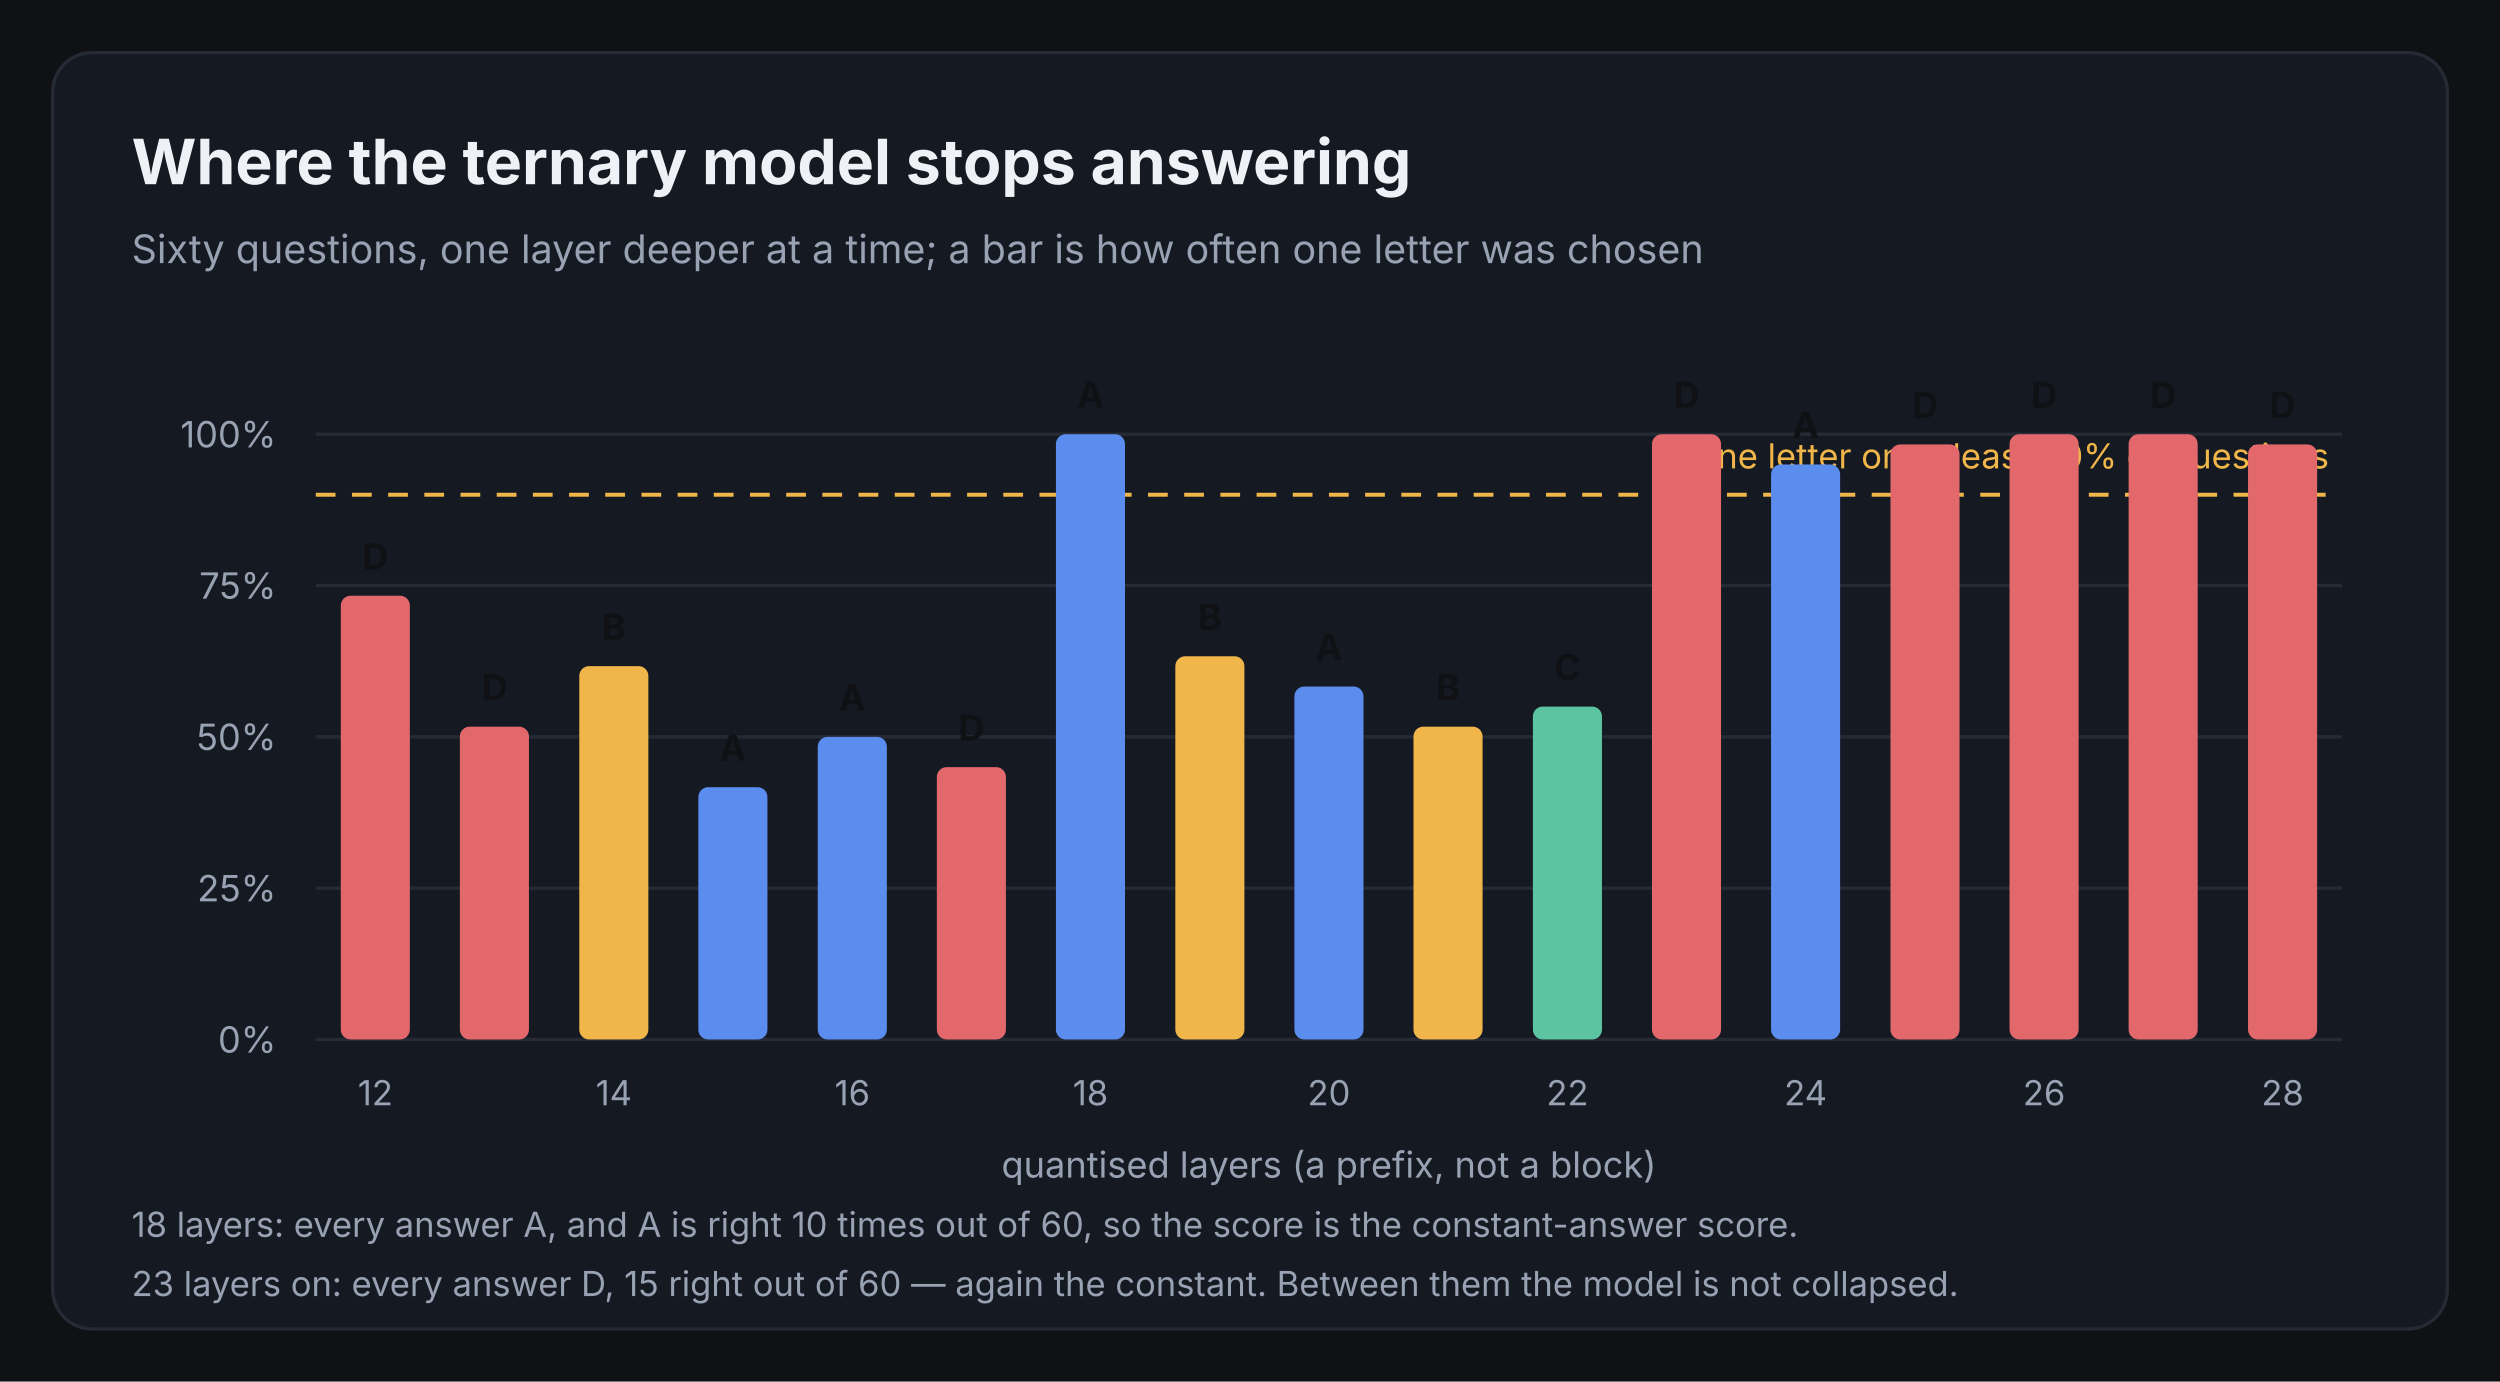
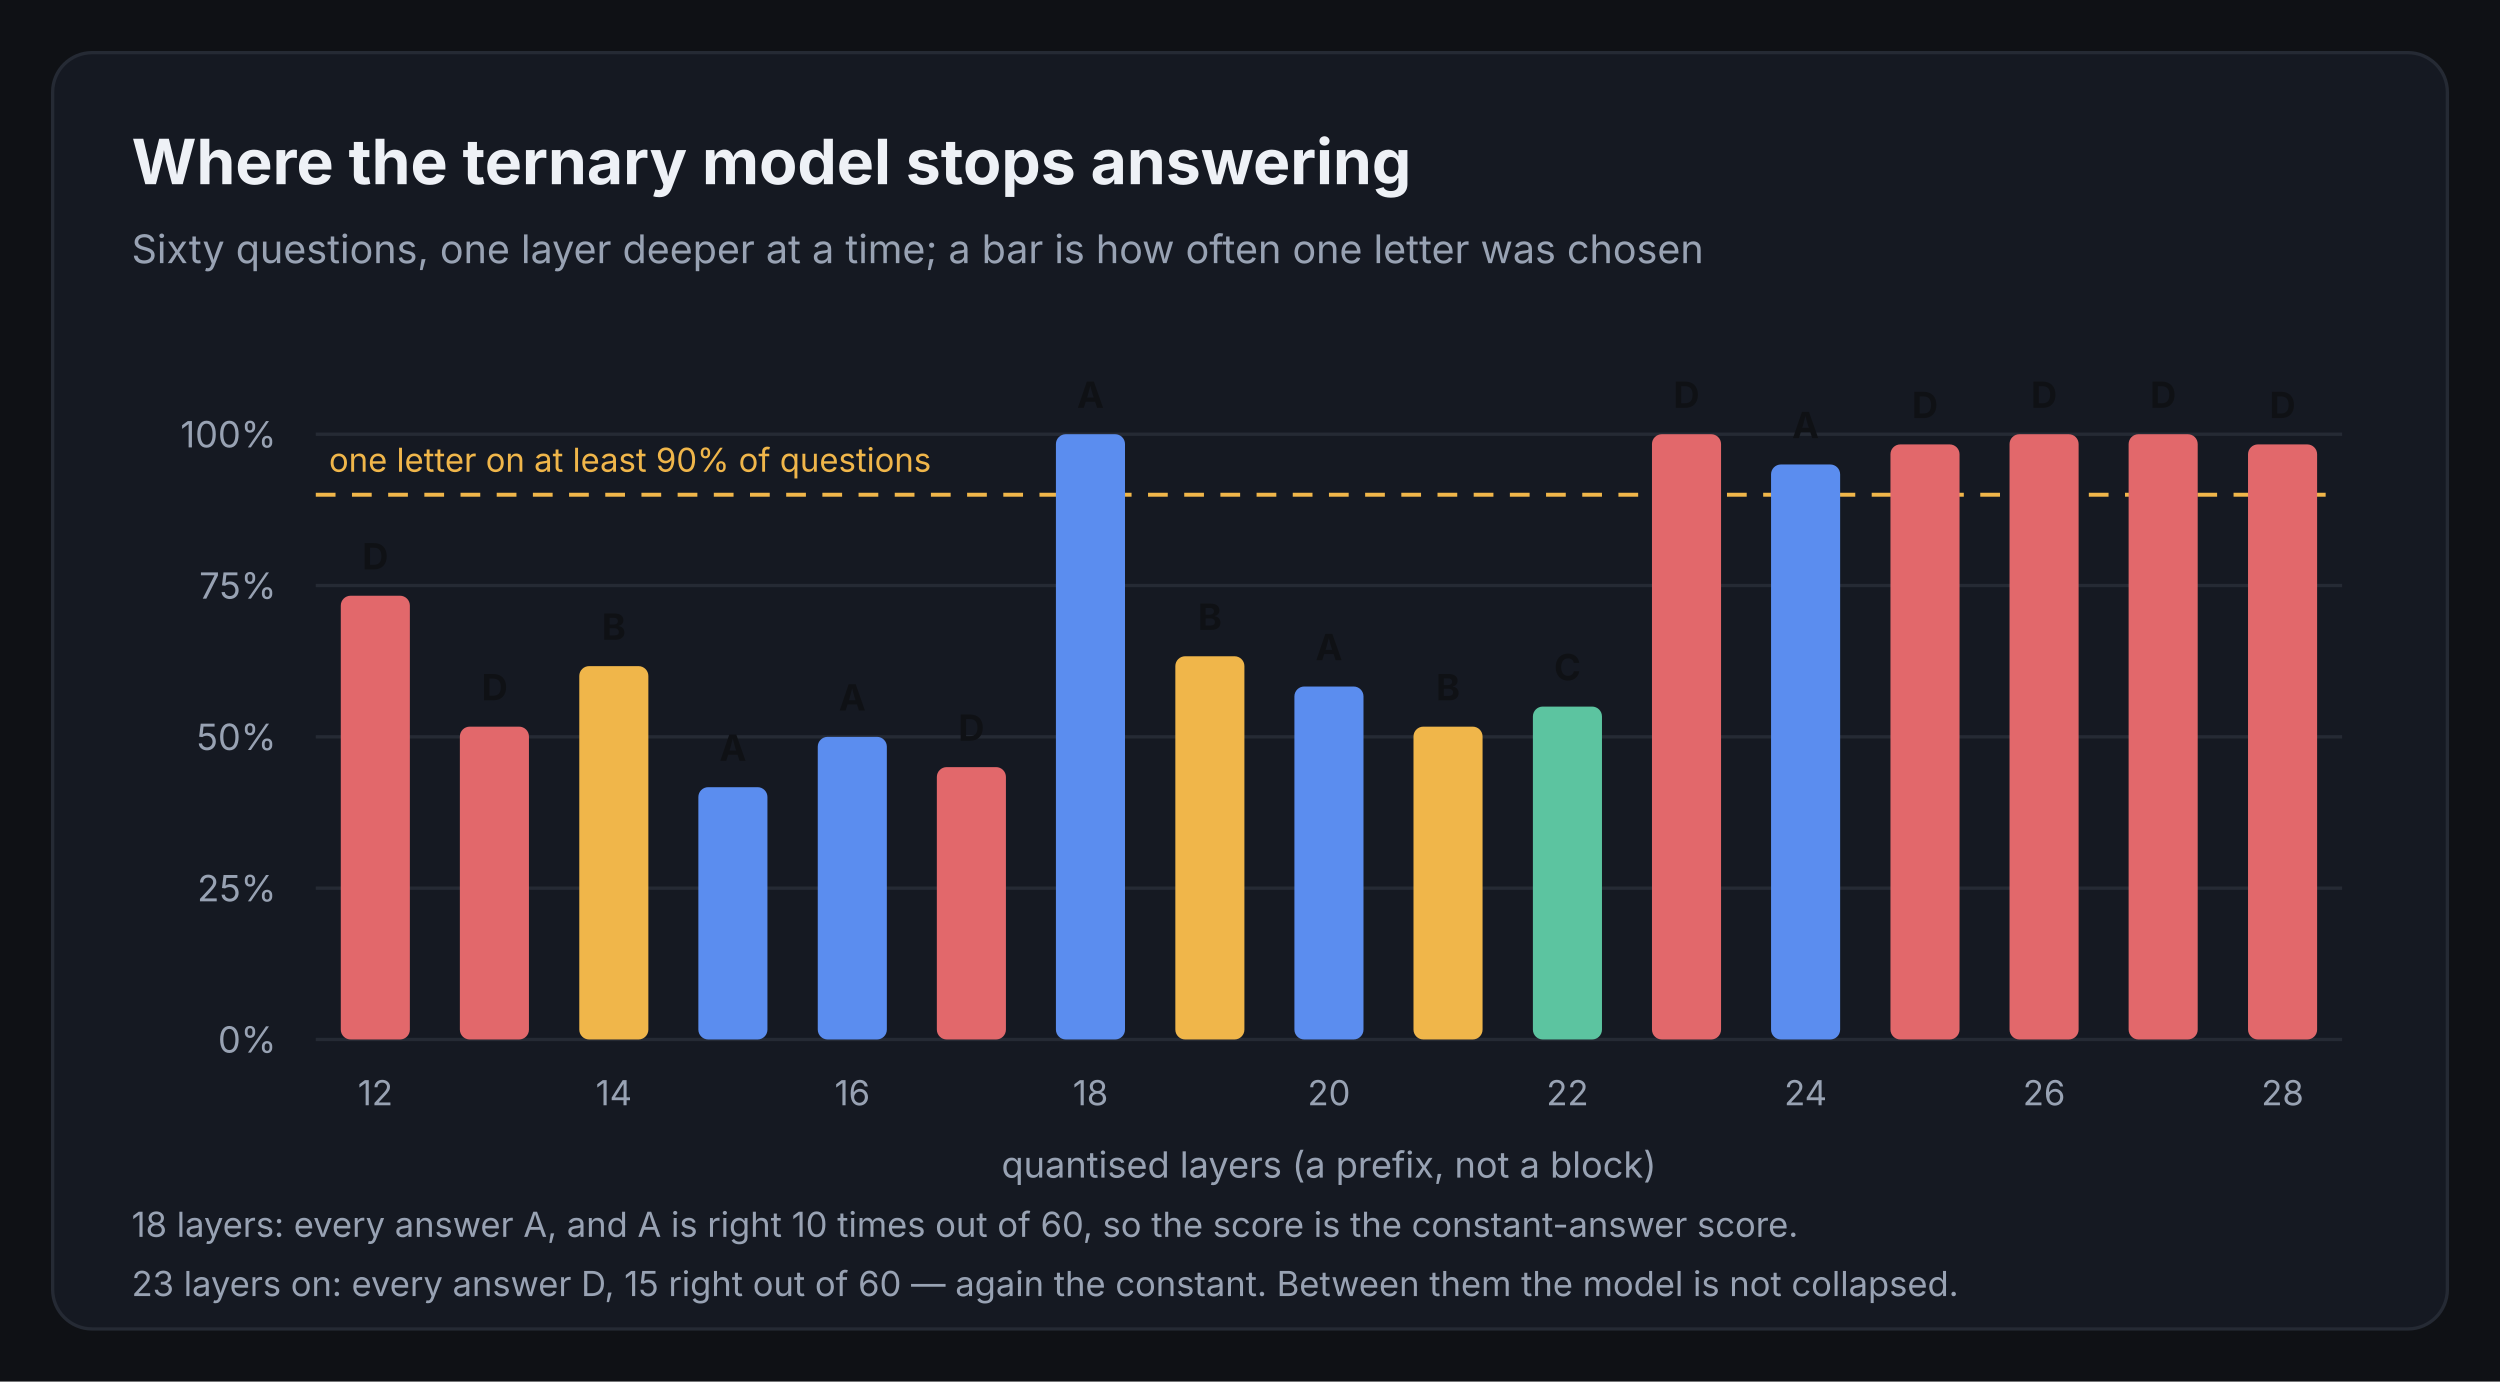
<svg xmlns="http://www.w3.org/2000/svg" width="760" height="420" viewBox="0 0 760 420" role="img" aria-labelledby="title desc">
  <rect width="760" height="420" fill="#0f1115" />
  <rect x="16" y="16" width="728" height="388" rx="12" fill="#151922" stroke="#252a34" />
  <text x="40.0" y="56.0" font-family="Inter, 'Segoe UI', system-ui, sans-serif" font-size="19" fill="#eef1f6" text-anchor="start" font-weight="bold">Where the ternary model stops answering</text>
  <text x="40.0" y="80.0" font-family="Inter, 'Segoe UI', system-ui, sans-serif" font-size="12" fill="#98a2b3" text-anchor="start" font-weight="normal">Sixty questions, one layer deeper at a time; a bar is how often one letter was chosen</text>
  <line x1="96.0" y1="316.0" x2="712.0" y2="316.0" stroke="#252a34" stroke-width="1" />
  <text x="84.0" y="320.0" font-family="Inter, 'Segoe UI', system-ui, sans-serif" font-size="11" fill="#98a2b3" text-anchor="end" font-weight="normal">0%</text>
  <line x1="96.0" y1="270.0" x2="712.0" y2="270.0" stroke="#252a34" stroke-width="1" />
  <text x="84.0" y="274.0" font-family="Inter, 'Segoe UI', system-ui, sans-serif" font-size="11" fill="#98a2b3" text-anchor="end" font-weight="normal">25%</text>
  <line x1="96.0" y1="224.0" x2="712.0" y2="224.0" stroke="#252a34" stroke-width="1" />
  <text x="84.0" y="228.0" font-family="Inter, 'Segoe UI', system-ui, sans-serif" font-size="11" fill="#98a2b3" text-anchor="end" font-weight="normal">50%</text>
  <line x1="96.0" y1="178.0" x2="712.0" y2="178.0" stroke="#252a34" stroke-width="1" />
  <text x="84.0" y="182.0" font-family="Inter, 'Segoe UI', system-ui, sans-serif" font-size="11" fill="#98a2b3" text-anchor="end" font-weight="normal">75%</text>
  <line x1="96.0" y1="132.0" x2="712.0" y2="132.0" stroke="#252a34" stroke-width="1" />
  <text x="84.0" y="136.0" font-family="Inter, 'Segoe UI', system-ui, sans-serif" font-size="11" fill="#98a2b3" text-anchor="end" font-weight="normal">100%</text>
  <line x1="96.0" y1="150.4" x2="712.0" y2="150.4" stroke="#f0b64a" stroke-width="1.2" stroke-dasharray="6 5" />
-   <text x="708.0" y="142.4" font-family="Inter, 'Segoe UI', system-ui, sans-serif" font-size="10.5" fill="#f0b64a" text-anchor="end" font-weight="normal">one letter on at least 90% of questions</text>
  <rect x="103.6" y="181.1" width="21.0" height="134.9" rx="3" fill="#e2686b" />
  <text x="114.1" y="173.1" font-family="Inter, 'Segoe UI', system-ui, sans-serif" font-size="11" fill="#0f1115" text-anchor="middle" font-weight="bold">D</text>
  <text x="114.1" y="336.0" font-family="Inter, 'Segoe UI', system-ui, sans-serif" font-size="10.5" fill="#98a2b3" text-anchor="middle" font-weight="normal">12</text>
  <rect x="139.8" y="220.9" width="21.0" height="95.1" rx="3" fill="#e2686b" />
  <text x="150.4" y="212.9" font-family="Inter, 'Segoe UI', system-ui, sans-serif" font-size="11" fill="#0f1115" text-anchor="middle" font-weight="bold">D</text>
  <rect x="176.1" y="202.5" width="21.0" height="113.5" rx="3" fill="#f0b64a" />
  <text x="186.6" y="194.5" font-family="Inter, 'Segoe UI', system-ui, sans-serif" font-size="11" fill="#0f1115" text-anchor="middle" font-weight="bold">B</text>
  <text x="186.6" y="336.0" font-family="Inter, 'Segoe UI', system-ui, sans-serif" font-size="10.5" fill="#98a2b3" text-anchor="middle" font-weight="normal">14</text>
  <rect x="212.3" y="239.3" width="21.0" height="76.7" rx="3" fill="#5b8def" />
  <text x="222.8" y="231.3" font-family="Inter, 'Segoe UI', system-ui, sans-serif" font-size="11" fill="#0f1115" text-anchor="middle" font-weight="bold">A</text>
  <rect x="248.6" y="224.0" width="21.0" height="92.0" rx="3" fill="#5b8def" />
  <text x="259.1" y="216.0" font-family="Inter, 'Segoe UI', system-ui, sans-serif" font-size="11" fill="#0f1115" text-anchor="middle" font-weight="bold">A</text>
  <text x="259.1" y="336.0" font-family="Inter, 'Segoe UI', system-ui, sans-serif" font-size="10.5" fill="#98a2b3" text-anchor="middle" font-weight="normal">16</text>
  <rect x="284.8" y="233.2" width="21.0" height="82.8" rx="3" fill="#e2686b" />
  <text x="295.3" y="225.2" font-family="Inter, 'Segoe UI', system-ui, sans-serif" font-size="11" fill="#0f1115" text-anchor="middle" font-weight="bold">D</text>
  <rect x="321.0" y="132.0" width="21.0" height="184.0" rx="3" fill="#5b8def" />
  <text x="331.5" y="124.0" font-family="Inter, 'Segoe UI', system-ui, sans-serif" font-size="11" fill="#0f1115" text-anchor="middle" font-weight="bold">A</text>
  <text x="331.5" y="336.0" font-family="Inter, 'Segoe UI', system-ui, sans-serif" font-size="10.5" fill="#98a2b3" text-anchor="middle" font-weight="normal">18</text>
  <rect x="357.3" y="199.5" width="21.0" height="116.5" rx="3" fill="#f0b64a" />
  <text x="367.8" y="191.5" font-family="Inter, 'Segoe UI', system-ui, sans-serif" font-size="11" fill="#0f1115" text-anchor="middle" font-weight="bold">B</text>
  <rect x="393.5" y="208.7" width="21.0" height="107.3" rx="3" fill="#5b8def" />
  <text x="404.0" y="200.7" font-family="Inter, 'Segoe UI', system-ui, sans-serif" font-size="11" fill="#0f1115" text-anchor="middle" font-weight="bold">A</text>
  <text x="404.0" y="336.0" font-family="Inter, 'Segoe UI', system-ui, sans-serif" font-size="10.5" fill="#98a2b3" text-anchor="middle" font-weight="normal">20</text>
  <rect x="429.7" y="220.9" width="21.0" height="95.1" rx="3" fill="#f0b64a" />
  <text x="440.2" y="212.9" font-family="Inter, 'Segoe UI', system-ui, sans-serif" font-size="11" fill="#0f1115" text-anchor="middle" font-weight="bold">B</text>
  <rect x="466.0" y="214.8" width="21.0" height="101.2" rx="3" fill="#5cc4a0" />
  <text x="476.5" y="206.8" font-family="Inter, 'Segoe UI', system-ui, sans-serif" font-size="11" fill="#0f1115" text-anchor="middle" font-weight="bold">C</text>
  <text x="476.5" y="336.0" font-family="Inter, 'Segoe UI', system-ui, sans-serif" font-size="10.5" fill="#98a2b3" text-anchor="middle" font-weight="normal">22</text>
  <rect x="502.2" y="132.0" width="21.0" height="184.0" rx="3" fill="#e2686b" />
  <text x="512.7" y="124.0" font-family="Inter, 'Segoe UI', system-ui, sans-serif" font-size="11" fill="#0f1115" text-anchor="middle" font-weight="bold">D</text>
  <rect x="538.4" y="141.2" width="21.0" height="174.8" rx="3" fill="#5b8def" />
  <text x="548.9" y="133.2" font-family="Inter, 'Segoe UI', system-ui, sans-serif" font-size="11" fill="#0f1115" text-anchor="middle" font-weight="bold">A</text>
  <text x="548.9" y="336.0" font-family="Inter, 'Segoe UI', system-ui, sans-serif" font-size="10.5" fill="#98a2b3" text-anchor="middle" font-weight="normal">24</text>
  <rect x="574.7" y="135.1" width="21.0" height="180.9" rx="3" fill="#e2686b" />
  <text x="585.2" y="127.1" font-family="Inter, 'Segoe UI', system-ui, sans-serif" font-size="11" fill="#0f1115" text-anchor="middle" font-weight="bold">D</text>
  <rect x="610.9" y="132.0" width="21.0" height="184.0" rx="3" fill="#e2686b" />
  <text x="621.4" y="124.0" font-family="Inter, 'Segoe UI', system-ui, sans-serif" font-size="11" fill="#0f1115" text-anchor="middle" font-weight="bold">D</text>
  <text x="621.4" y="336.0" font-family="Inter, 'Segoe UI', system-ui, sans-serif" font-size="10.5" fill="#98a2b3" text-anchor="middle" font-weight="normal">26</text>
  <rect x="647.1" y="132.0" width="21.0" height="184.0" rx="3" fill="#e2686b" />
  <text x="657.6" y="124.0" font-family="Inter, 'Segoe UI', system-ui, sans-serif" font-size="11" fill="#0f1115" text-anchor="middle" font-weight="bold">D</text>
  <rect x="683.4" y="135.1" width="21.0" height="180.9" rx="3" fill="#e2686b" />
  <text x="693.9" y="127.1" font-family="Inter, 'Segoe UI', system-ui, sans-serif" font-size="11" fill="#0f1115" text-anchor="middle" font-weight="bold">D</text>
  <text x="693.9" y="336.0" font-family="Inter, 'Segoe UI', system-ui, sans-serif" font-size="10.5" fill="#98a2b3" text-anchor="middle" font-weight="normal">28</text>
+   <text x="100.0" y="143.4" font-family="Inter, 'Segoe UI', system-ui, sans-serif" font-size="10" fill="#f0b64a" text-anchor="start" font-weight="normal">one letter on at least 90% of questions</text>
  <text x="404.0" y="358.0" font-family="Inter, 'Segoe UI', system-ui, sans-serif" font-size="11" fill="#98a2b3" text-anchor="middle" font-weight="normal">quantised layers (a prefix, not a block)</text>
  <text x="40.0" y="376.0" font-family="Inter, 'Segoe UI', system-ui, sans-serif" font-size="10.5" fill="#98a2b3" text-anchor="start" font-weight="normal">18 layers: every answer A, and A is right 10 times out of 60, so the score is the constant-answer score.</text>
  <text x="40.0" y="394.0" font-family="Inter, 'Segoe UI', system-ui, sans-serif" font-size="10.5" fill="#98a2b3" text-anchor="start" font-weight="normal">23 layers on: every answer D, 15 right out of 60 — again the constant. Between them the model is not collapsed.</text>
</svg>
